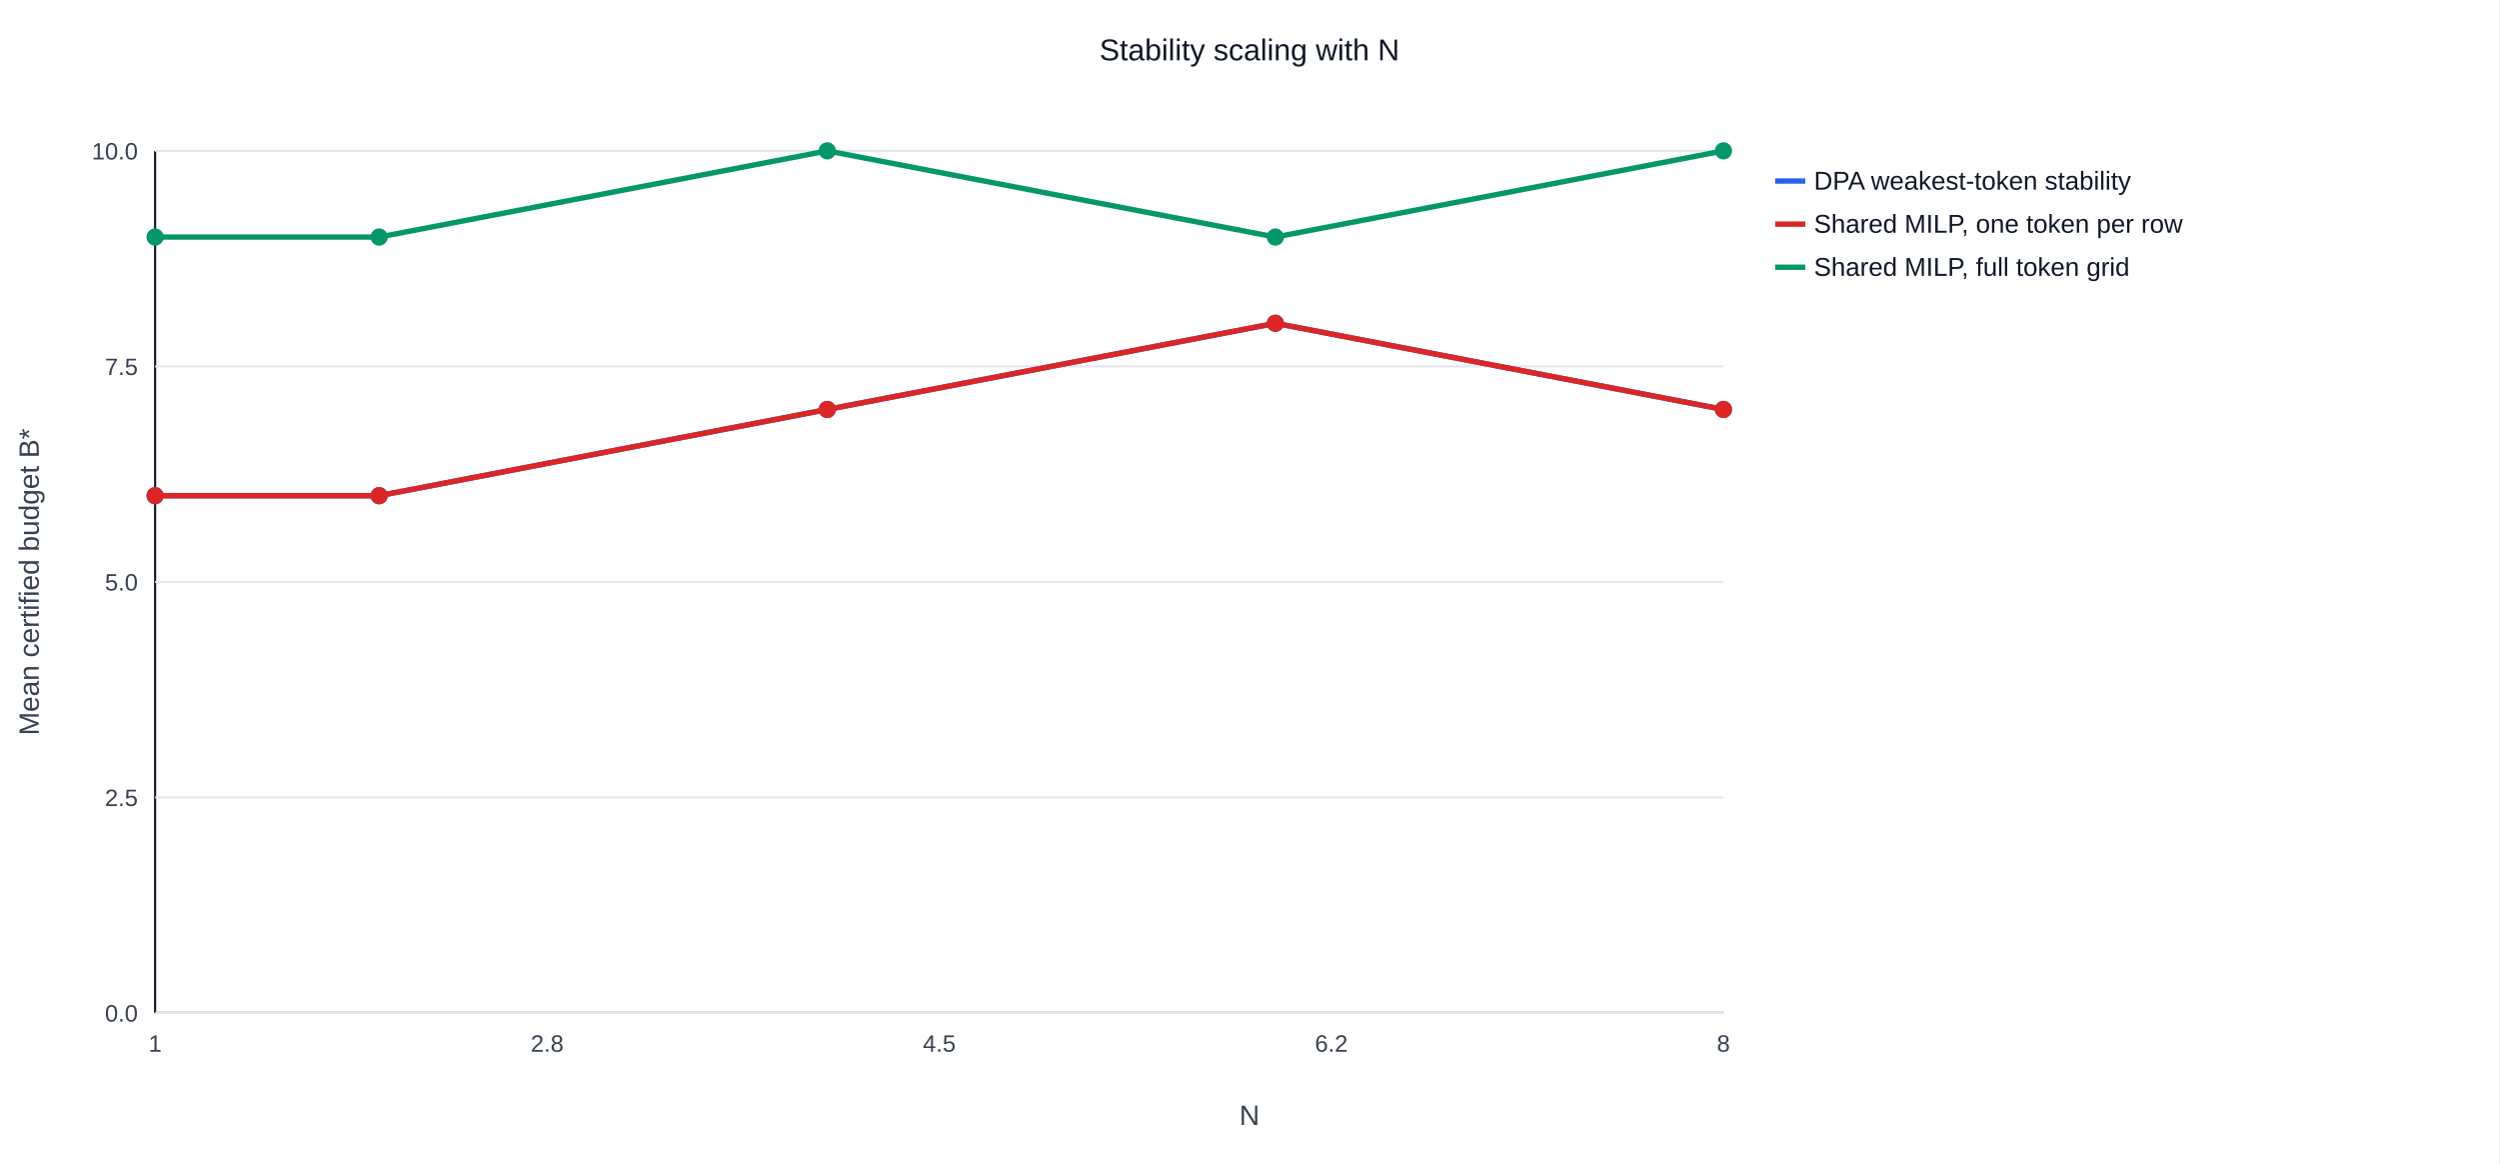
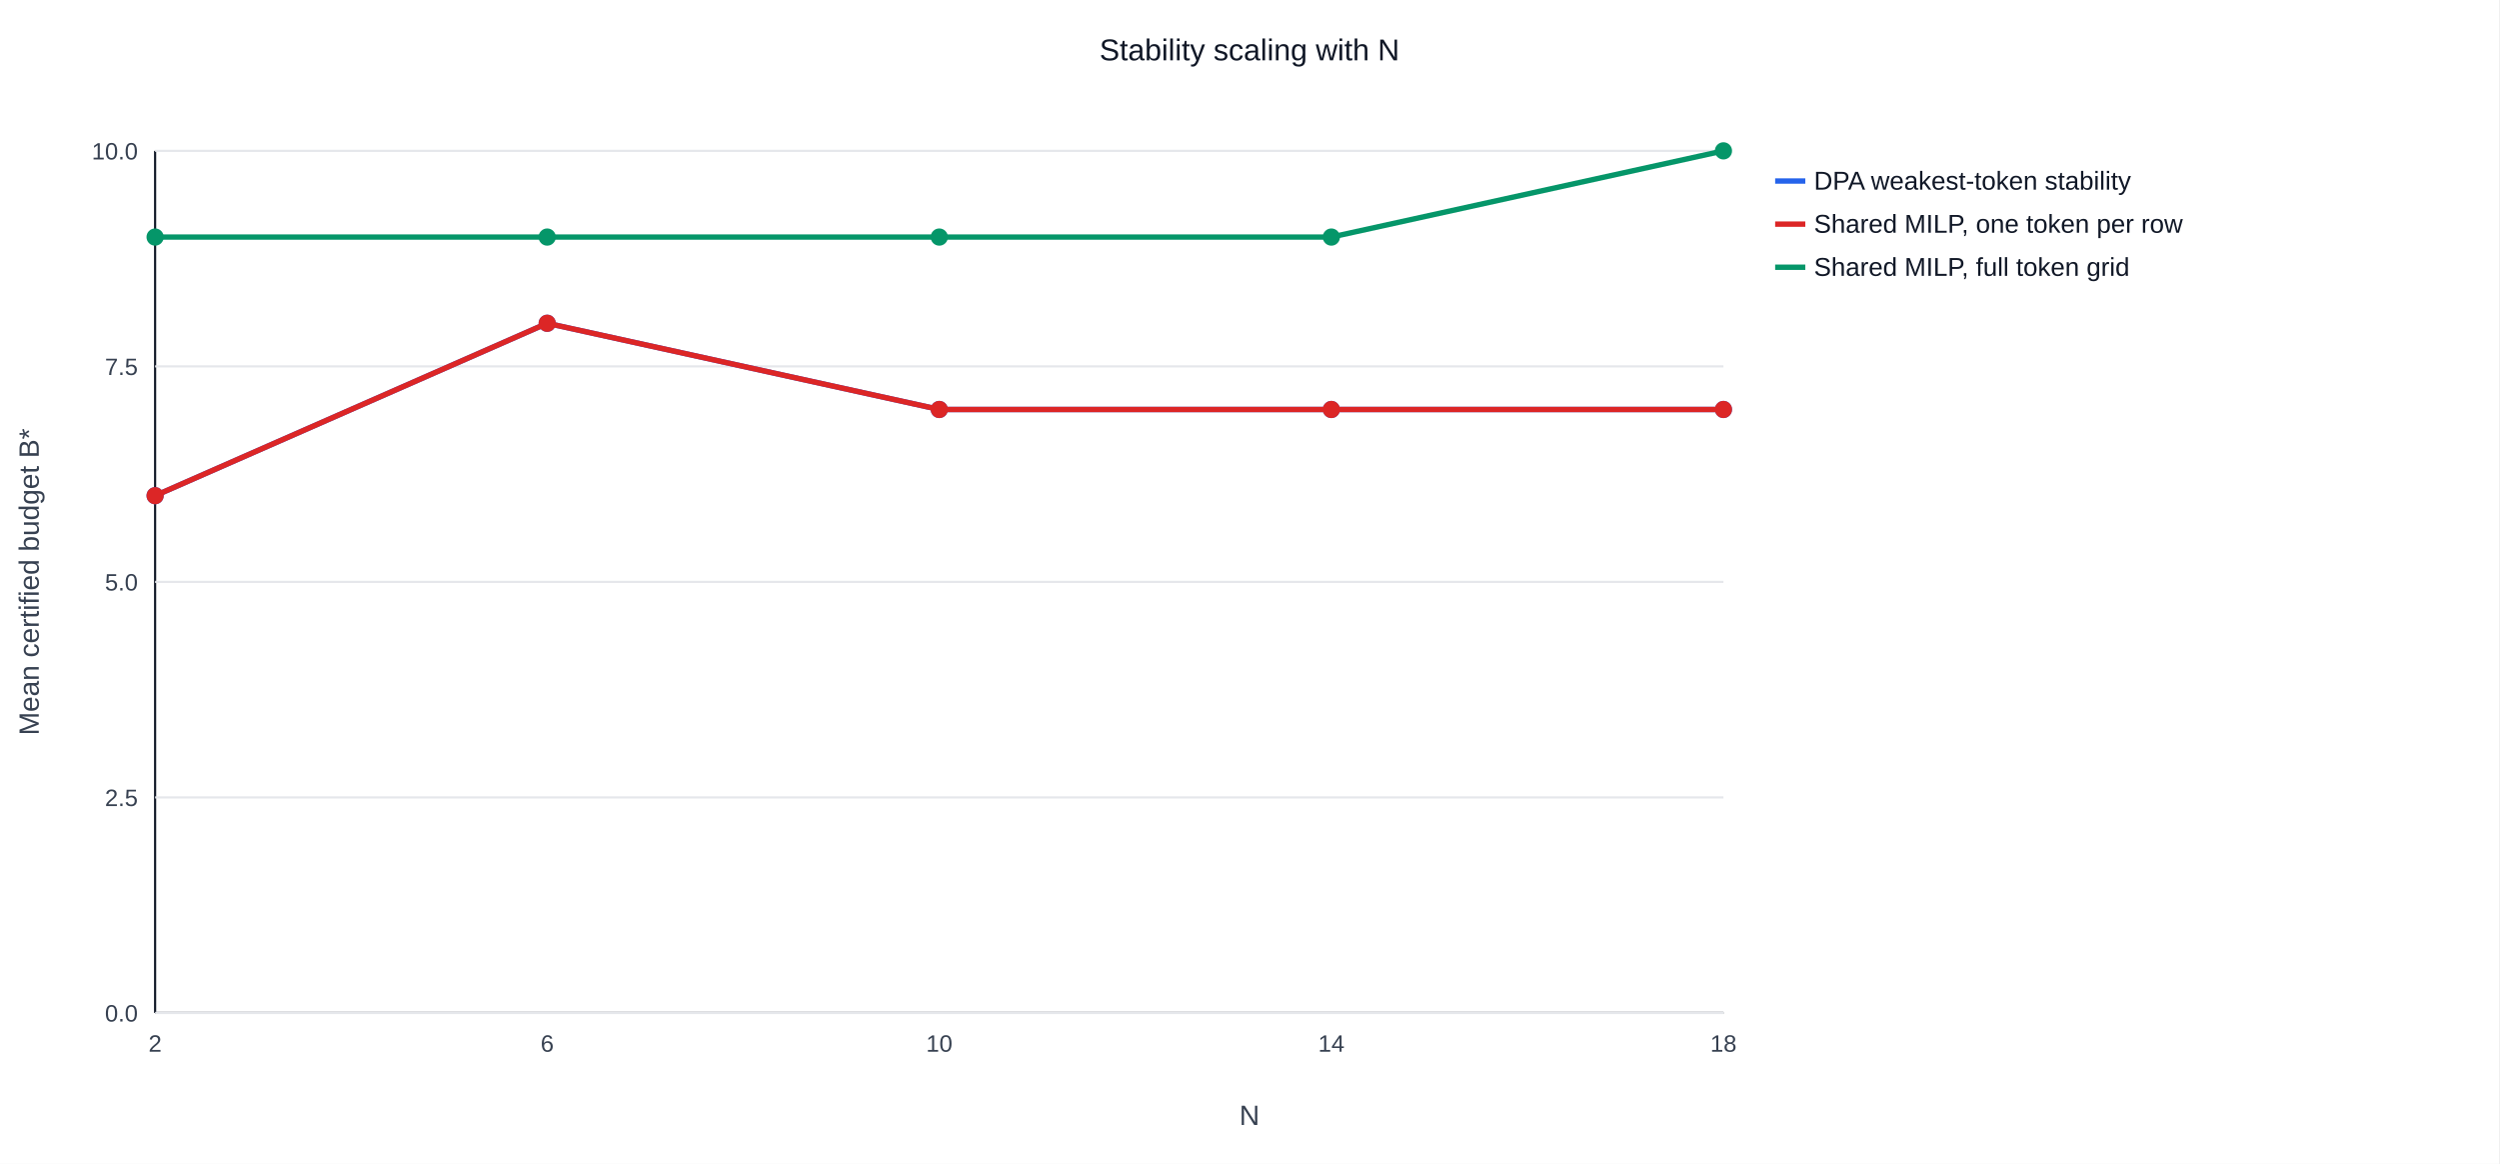
<svg xmlns="http://www.w3.org/2000/svg" width="1160" height="540" viewBox="0 0 1160 540">
  <rect width="100%" height="100%" fill="#ffffff" />
  <text x="580.0" y="28" text-anchor="middle" font-family="Arial, sans-serif" font-size="14" fill="#111827">Stability scaling with N</text>
  <line x1="72" y1="70" x2="72" y2="470" stroke="#111827" />
  <line x1="72" y1="470" x2="800" y2="470" stroke="#111827" />
  <text x="580.0" y="522" text-anchor="middle" font-family="Arial, sans-serif" font-size="13" fill="#374151">N</text>
  <text x="18" y="270.0" transform="rotate(-90 18 270.0)" text-anchor="middle" font-family="Arial, sans-serif" font-size="13" fill="#374151">Mean certified budget B*</text>
  <line x1="72" y1="470.0" x2="800" y2="470.0" stroke="#e5e7eb" />
  <text x="64" y="474.0" text-anchor="end" font-family="Arial, sans-serif" font-size="11" fill="#374151">0.0</text>
  <line x1="72" y1="370.0" x2="800" y2="370.0" stroke="#e5e7eb" />
  <text x="64" y="374.0" text-anchor="end" font-family="Arial, sans-serif" font-size="11" fill="#374151">2.5</text>
  <line x1="72" y1="270.0" x2="800" y2="270.0" stroke="#e5e7eb" />
  <text x="64" y="274.0" text-anchor="end" font-family="Arial, sans-serif" font-size="11" fill="#374151">5.0</text>
  <line x1="72" y1="170.0" x2="800" y2="170.0" stroke="#e5e7eb" />
  <text x="64" y="174.0" text-anchor="end" font-family="Arial, sans-serif" font-size="11" fill="#374151">7.5</text>
  <line x1="72" y1="70.0" x2="800" y2="70.0" stroke="#e5e7eb" />
  <text x="64" y="74.0" text-anchor="end" font-family="Arial, sans-serif" font-size="11" fill="#374151">10.0</text>
-   <text x="72.0" y="488" text-anchor="middle" font-family="Arial, sans-serif" font-size="11" fill="#374151">1</text>
-   <text x="254.0" y="488" text-anchor="middle" font-family="Arial, sans-serif" font-size="11" fill="#374151">2.8</text>
-   <text x="436.0" y="488" text-anchor="middle" font-family="Arial, sans-serif" font-size="11" fill="#374151">4.5</text>
-   <text x="618.0" y="488" text-anchor="middle" font-family="Arial, sans-serif" font-size="11" fill="#374151">6.2</text>
-   <text x="800.0" y="488" text-anchor="middle" font-family="Arial, sans-serif" font-size="11" fill="#374151">8</text>
-   <polyline points="72.0,230.0 176.0,230.0 384.0,190.0 592.0,150.0 800.0,190.0" fill="none" stroke="#2563eb" stroke-width="2.5" />
+   <text x="72.0" y="488" text-anchor="middle" font-family="Arial, sans-serif" font-size="11" fill="#374151">2</text>
+   <text x="254.0" y="488" text-anchor="middle" font-family="Arial, sans-serif" font-size="11" fill="#374151">6</text>
+   <text x="436.0" y="488" text-anchor="middle" font-family="Arial, sans-serif" font-size="11" fill="#374151">10</text>
+   <text x="618.0" y="488" text-anchor="middle" font-family="Arial, sans-serif" font-size="11" fill="#374151">14</text>
+   <text x="800.0" y="488" text-anchor="middle" font-family="Arial, sans-serif" font-size="11" fill="#374151">18</text>
+   <polyline points="72.0,230.0 254.0,150.0 436.0,190.0 618.0,190.0 800.0,190.0" fill="none" stroke="#2563eb" stroke-width="2.5" />
  <circle cx="72.0" cy="230.0" r="4" fill="#2563eb" />
-   <circle cx="176.0" cy="230.0" r="4" fill="#2563eb" />
-   <circle cx="384.0" cy="190.0" r="4" fill="#2563eb" />
-   <circle cx="592.0" cy="150.0" r="4" fill="#2563eb" />
+   <circle cx="254.0" cy="150.0" r="4" fill="#2563eb" />
+   <circle cx="436.0" cy="190.0" r="4" fill="#2563eb" />
+   <circle cx="618.0" cy="190.0" r="4" fill="#2563eb" />
  <circle cx="800.0" cy="190.0" r="4" fill="#2563eb" />
  <line x1="824" y1="84" x2="838" y2="84" stroke="#2563eb" stroke-width="2.5" />
  <text x="842" y="88" font-family="Arial, sans-serif" font-size="12" fill="#111827">DPA weakest-token stability</text>
-   <polyline points="72.0,230.0 176.0,230.0 384.0,190.0 592.0,150.0 800.0,190.0" fill="none" stroke="#dc2626" stroke-width="2.5" />
+   <polyline points="72.0,230.0 254.0,150.0 436.0,190.0 618.0,190.0 800.0,190.0" fill="none" stroke="#dc2626" stroke-width="2.5" />
  <circle cx="72.0" cy="230.0" r="4" fill="#dc2626" />
-   <circle cx="176.0" cy="230.0" r="4" fill="#dc2626" />
-   <circle cx="384.0" cy="190.0" r="4" fill="#dc2626" />
-   <circle cx="592.0" cy="150.0" r="4" fill="#dc2626" />
+   <circle cx="254.0" cy="150.0" r="4" fill="#dc2626" />
+   <circle cx="436.0" cy="190.0" r="4" fill="#dc2626" />
+   <circle cx="618.0" cy="190.0" r="4" fill="#dc2626" />
  <circle cx="800.0" cy="190.0" r="4" fill="#dc2626" />
  <line x1="824" y1="104" x2="838" y2="104" stroke="#dc2626" stroke-width="2.5" />
  <text x="842" y="108" font-family="Arial, sans-serif" font-size="12" fill="#111827">Shared MILP, one token per row</text>
-   <polyline points="72.0,110.0 176.0,110.0 384.0,70.0 592.0,110.0 800.0,70.0" fill="none" stroke="#059669" stroke-width="2.5" />
+   <polyline points="72.0,110.0 254.0,110.0 436.0,110.0 618.0,110.0 800.0,70.0" fill="none" stroke="#059669" stroke-width="2.5" />
  <circle cx="72.0" cy="110.0" r="4" fill="#059669" />
-   <circle cx="176.0" cy="110.0" r="4" fill="#059669" />
-   <circle cx="384.0" cy="70.0" r="4" fill="#059669" />
-   <circle cx="592.0" cy="110.0" r="4" fill="#059669" />
+   <circle cx="254.0" cy="110.0" r="4" fill="#059669" />
+   <circle cx="436.0" cy="110.0" r="4" fill="#059669" />
+   <circle cx="618.0" cy="110.0" r="4" fill="#059669" />
  <circle cx="800.0" cy="70.0" r="4" fill="#059669" />
  <line x1="824" y1="124" x2="838" y2="124" stroke="#059669" stroke-width="2.5" />
  <text x="842" y="128" font-family="Arial, sans-serif" font-size="12" fill="#111827">Shared MILP, full token grid</text>
</svg>
